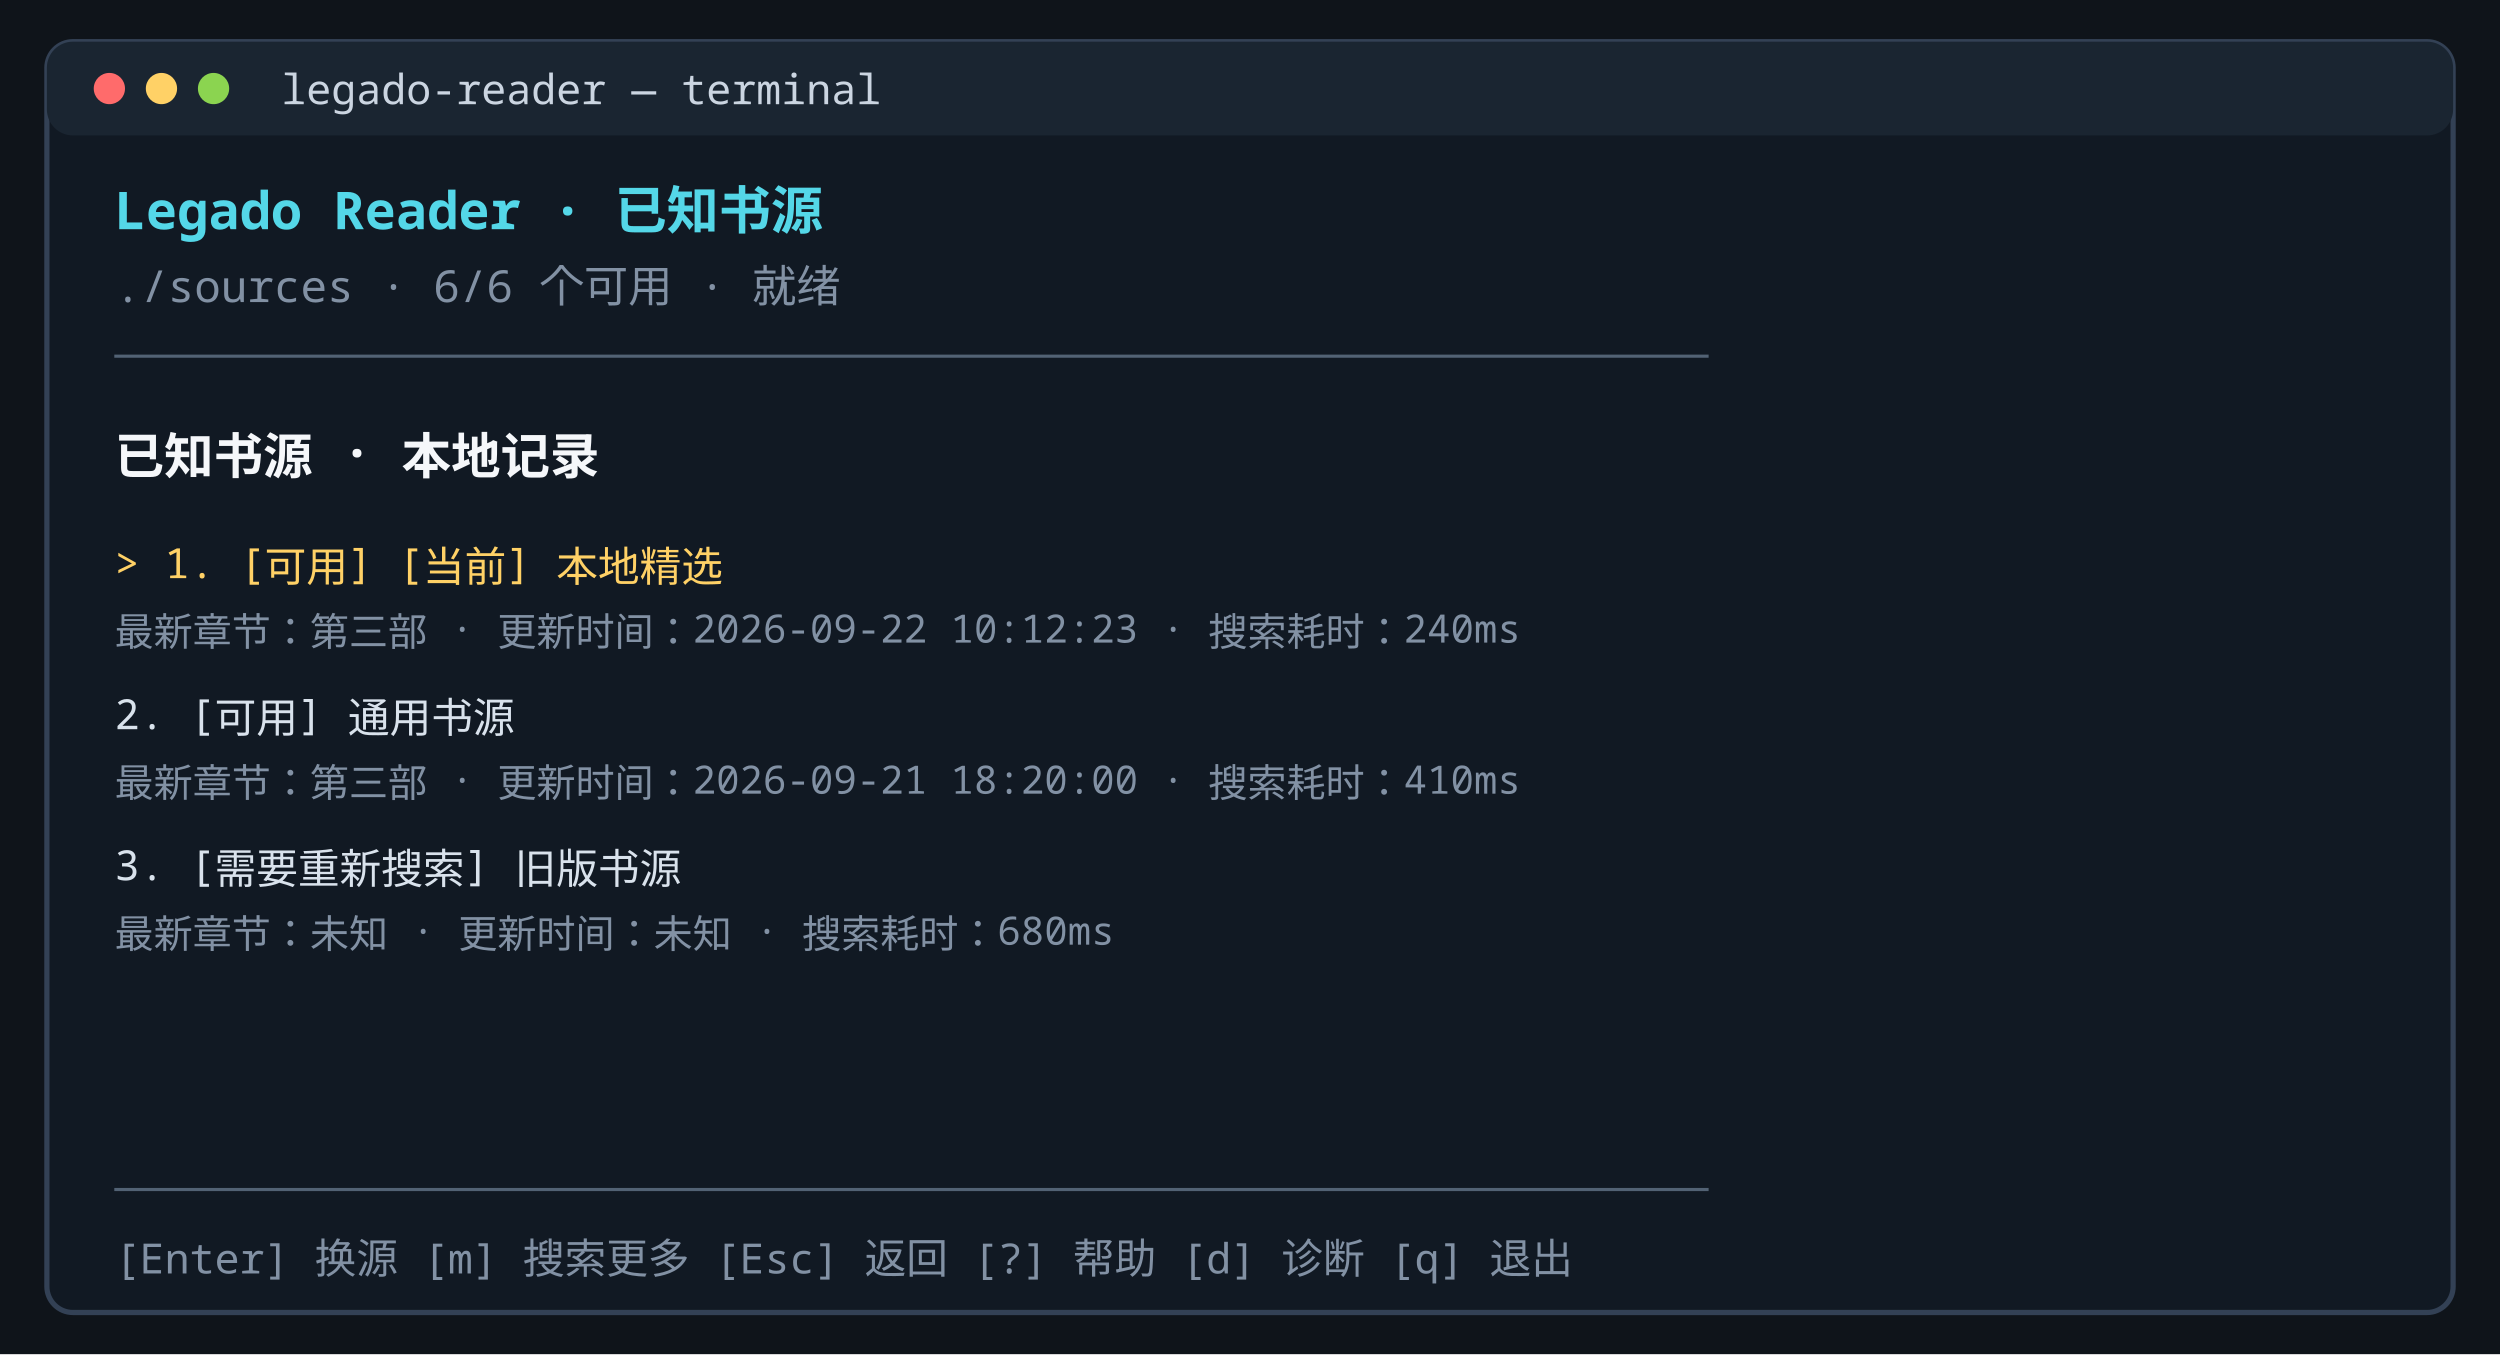
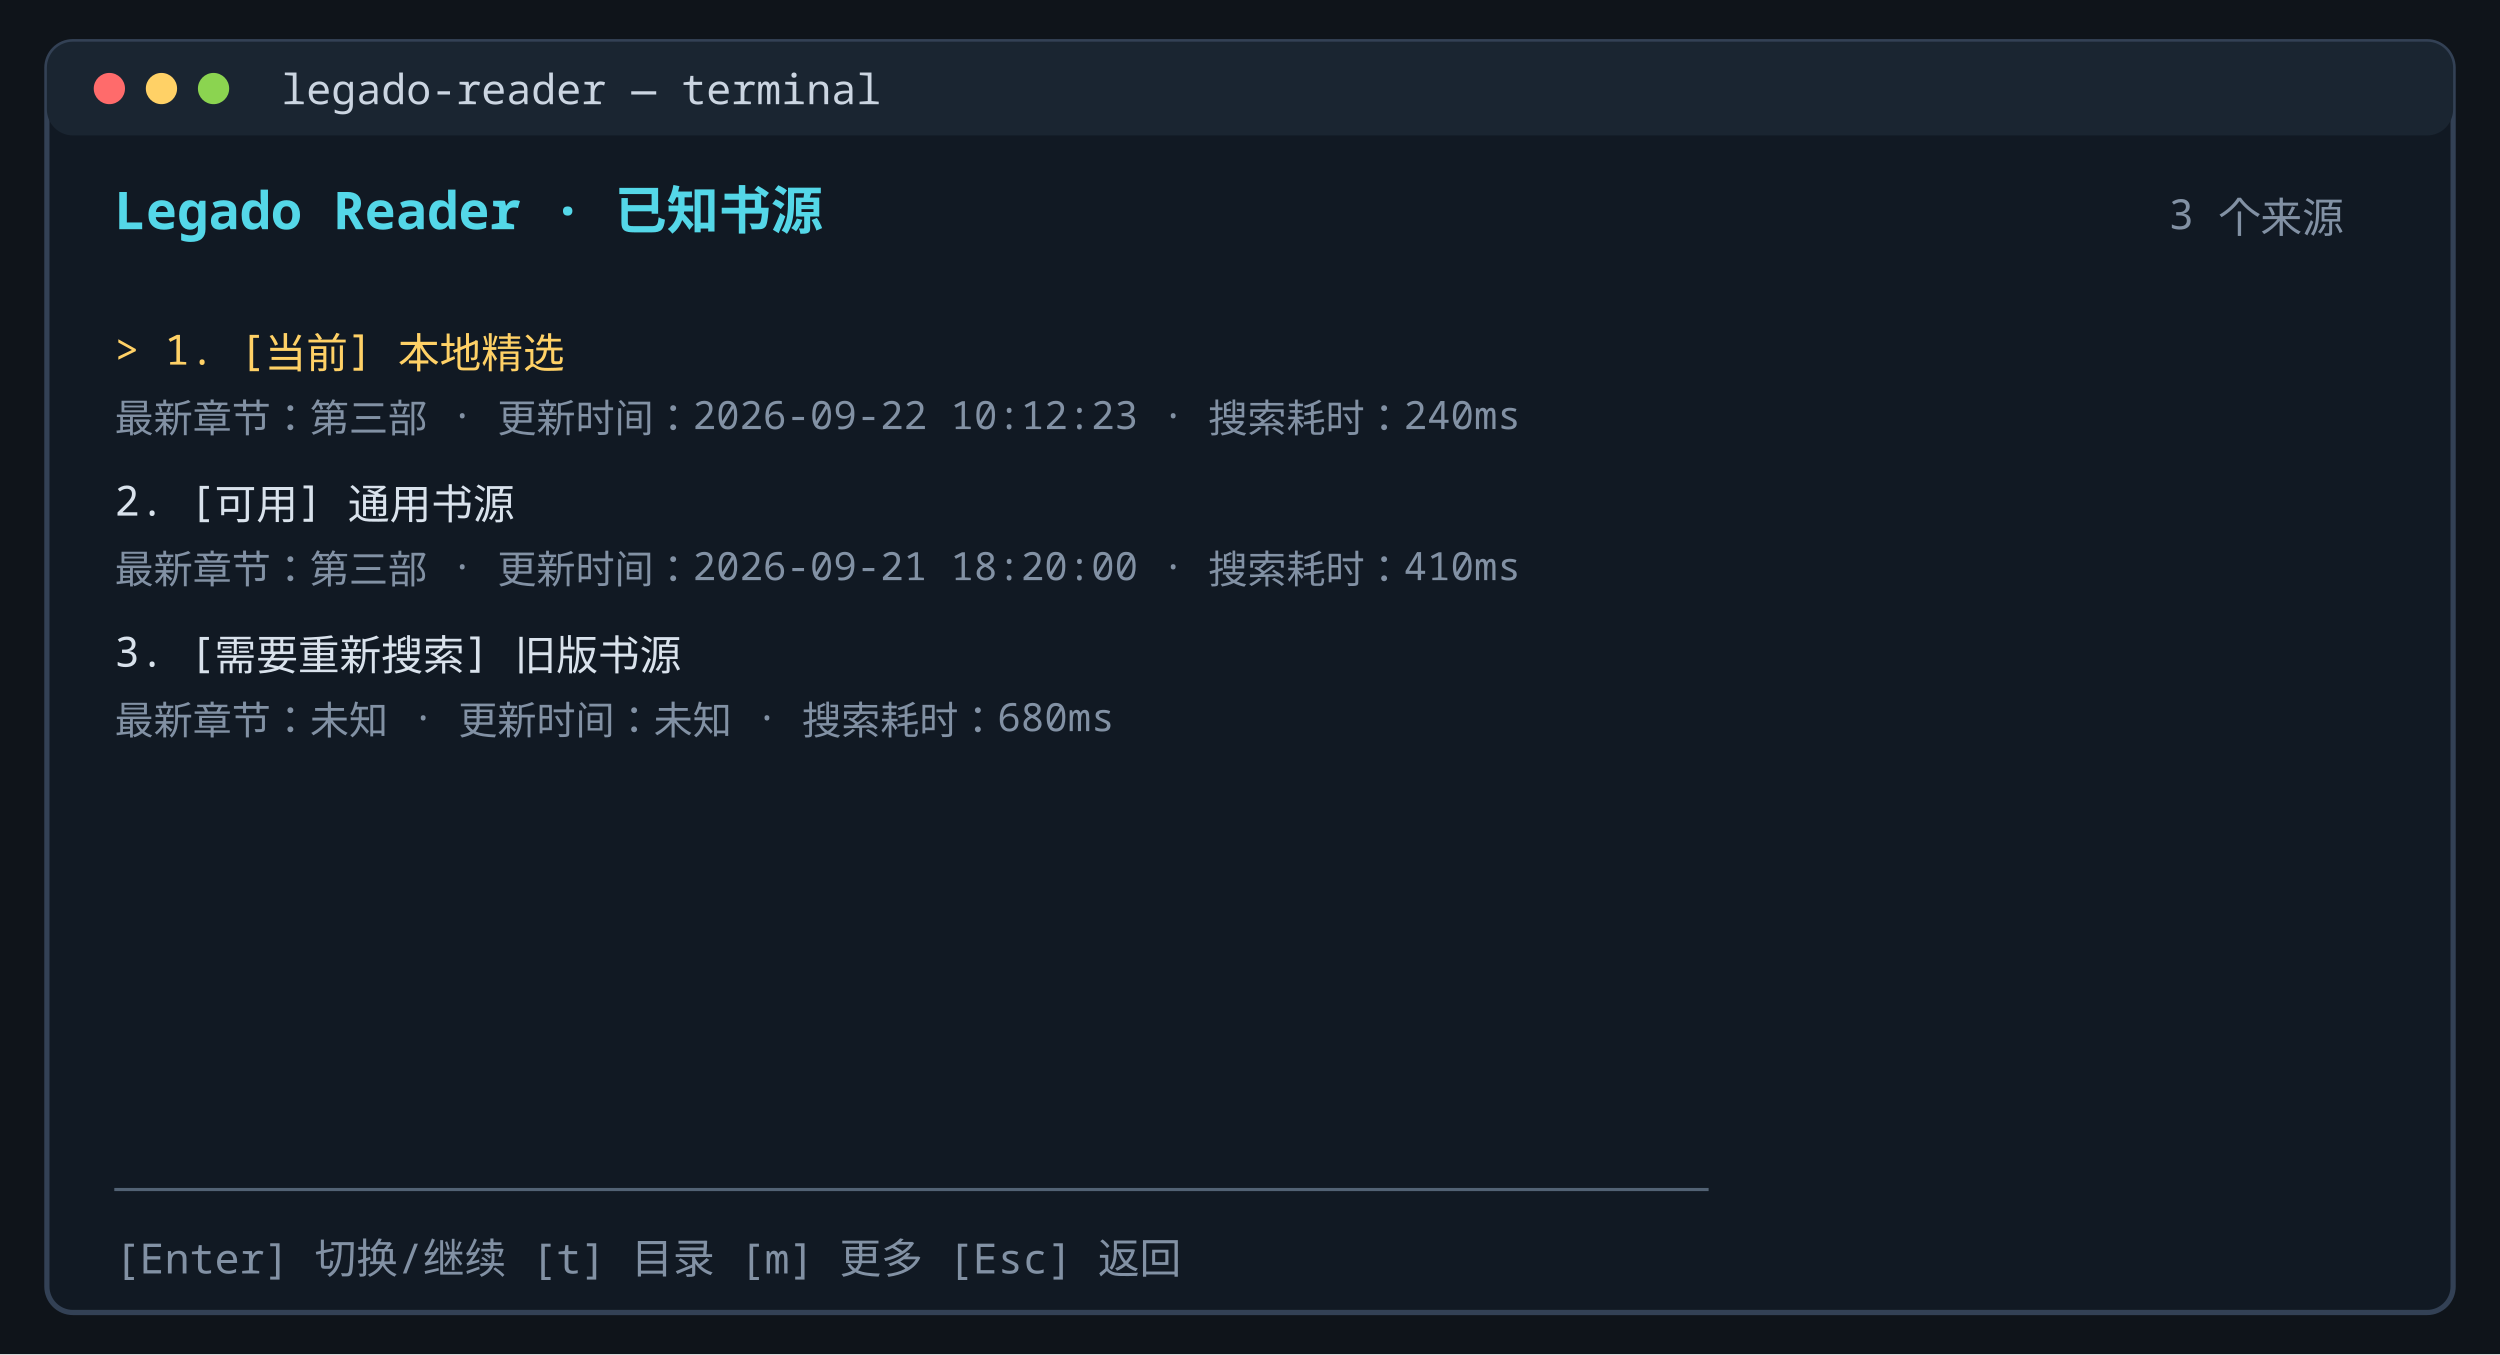
<svg xmlns="http://www.w3.org/2000/svg" width="960" height="520" viewBox="0 0 960 520" role="img" aria-labelledby="title desc">
  <rect width="960" height="520" fill="#0f141a" />
  <rect x="18" y="16" width="924" height="488" rx="10" fill="#111923" stroke="#334155" stroke-width="2" />
  <rect x="18" y="16" width="924" height="36" rx="10" fill="#1a2531" />
  <circle cx="42" cy="34" r="6" fill="#ff6b6b" />
  <circle cx="62" cy="34" r="6" fill="#ffd166" />
  <circle cx="82" cy="34" r="6" fill="#8bd450" />
  <text x="108" y="40" fill="#cbd5e1" font-family="SFMono-Regular,Menlo,Consolas,'Noto Sans Mono',monospace" font-size="16">legado-reader — terminal</text>
  <text x="44" y="88" fill="#54d7e8" font-family="SFMono-Regular,Menlo,Consolas,'Noto Sans Mono',monospace" font-size="20" font-weight="700">Legado Reader  ·  已知书源</text>
-   <text x="44" y="116" fill="#8291a4" font-family="SFMono-Regular,Menlo,Consolas,'Noto Sans Mono',monospace" font-size="17">./sources · 6/6 个可用 · 就绪</text>
-   <text x="44" y="143" fill="#526274" font-family="SFMono-Regular,Menlo,Consolas,'Noto Sans Mono',monospace" font-size="17">────────────────────────────────────────────────────────────</text>
-   <text x="44" y="182" fill="#f5f7fa" font-family="SFMono-Regular,Menlo,Consolas,'Noto Sans Mono',monospace" font-size="19" font-weight="700">已知书源 · 本地记录</text>
-   <text x="44" y="222" fill="#ffd166" font-family="SFMono-Regular,Menlo,Consolas,'Noto Sans Mono',monospace" font-size="16">&gt; 1. [可用] [当前] 本地精选</text>
-   <text x="44" y="248" fill="#8291a4" font-family="SFMono-Regular,Menlo,Consolas,'Noto Sans Mono',monospace" font-size="15">     最新章节：第三部 · 更新时间：2026-09-22 10:12:23 · 搜索耗时：240ms</text>
-   <text x="44" y="280" fill="#d9e2ec" font-family="SFMono-Regular,Menlo,Consolas,'Noto Sans Mono',monospace" font-size="16">  2. [可用] 通用书源</text>
-   <text x="44" y="306" fill="#8291a4" font-family="SFMono-Regular,Menlo,Consolas,'Noto Sans Mono',monospace" font-size="15">     最新章节：第三部 · 更新时间：2026-09-21 18:20:00 · 搜索耗时：410ms</text>
-   <text x="44" y="338" fill="#d9e2ec" font-family="SFMono-Regular,Menlo,Consolas,'Noto Sans Mono',monospace" font-size="16">  3. [需要重新搜索] 旧版书源</text>
-   <text x="44" y="364" fill="#8291a4" font-family="SFMono-Regular,Menlo,Consolas,'Noto Sans Mono',monospace" font-size="15">     最新章节：未知 · 更新时间：未知 · 搜索耗时：680ms</text>
+   <text x="900" y="88" text-anchor="end" fill="#8291a4" font-family="SFMono-Regular,Menlo,Consolas,'Noto Sans Mono',monospace" font-size="16">3 个来源</text>
+   <text x="44" y="140" fill="#ffd166" font-family="SFMono-Regular,Menlo,Consolas,'Noto Sans Mono',monospace" font-size="16">&gt; 1. [当前] 本地精选</text>
+   <text x="44" y="166" fill="#8291a4" font-family="SFMono-Regular,Menlo,Consolas,'Noto Sans Mono',monospace" font-size="15">     最新章节：第三部 · 更新时间：2026-09-22 10:12:23 · 搜索耗时：240ms</text>
+   <text x="44" y="198" fill="#d9e2ec" font-family="SFMono-Regular,Menlo,Consolas,'Noto Sans Mono',monospace" font-size="16">  2. [可用] 通用书源</text>
+   <text x="44" y="224" fill="#8291a4" font-family="SFMono-Regular,Menlo,Consolas,'Noto Sans Mono',monospace" font-size="15">     最新章节：第三部 · 更新时间：2026-09-21 18:20:00 · 搜索耗时：410ms</text>
+   <text x="44" y="256" fill="#d9e2ec" font-family="SFMono-Regular,Menlo,Consolas,'Noto Sans Mono',monospace" font-size="16">  3. [需要重新搜索] 旧版书源</text>
+   <text x="44" y="282" fill="#8291a4" font-family="SFMono-Regular,Menlo,Consolas,'Noto Sans Mono',monospace" font-size="15">     最新章节：未知 · 更新时间：未知 · 搜索耗时：680ms</text>
  <text x="44" y="463" fill="#526274" font-family="SFMono-Regular,Menlo,Consolas,'Noto Sans Mono',monospace" font-size="17">────────────────────────────────────────────────────────────</text>
-   <text x="44" y="489" fill="#8291a4" font-family="SFMono-Regular,Menlo,Consolas,'Noto Sans Mono',monospace" font-size="16">[Enter] 换源  [m] 搜索更多  [Esc] 返回  [?] 帮助  [d] 诊断  [q] 退出</text>
+   <text x="44" y="489" fill="#8291a4" font-family="SFMono-Regular,Menlo,Consolas,'Noto Sans Mono',monospace" font-size="16">[Enter] 切换/继续  [t] 目录  [m] 更多  [Esc] 返回</text>
</svg>
